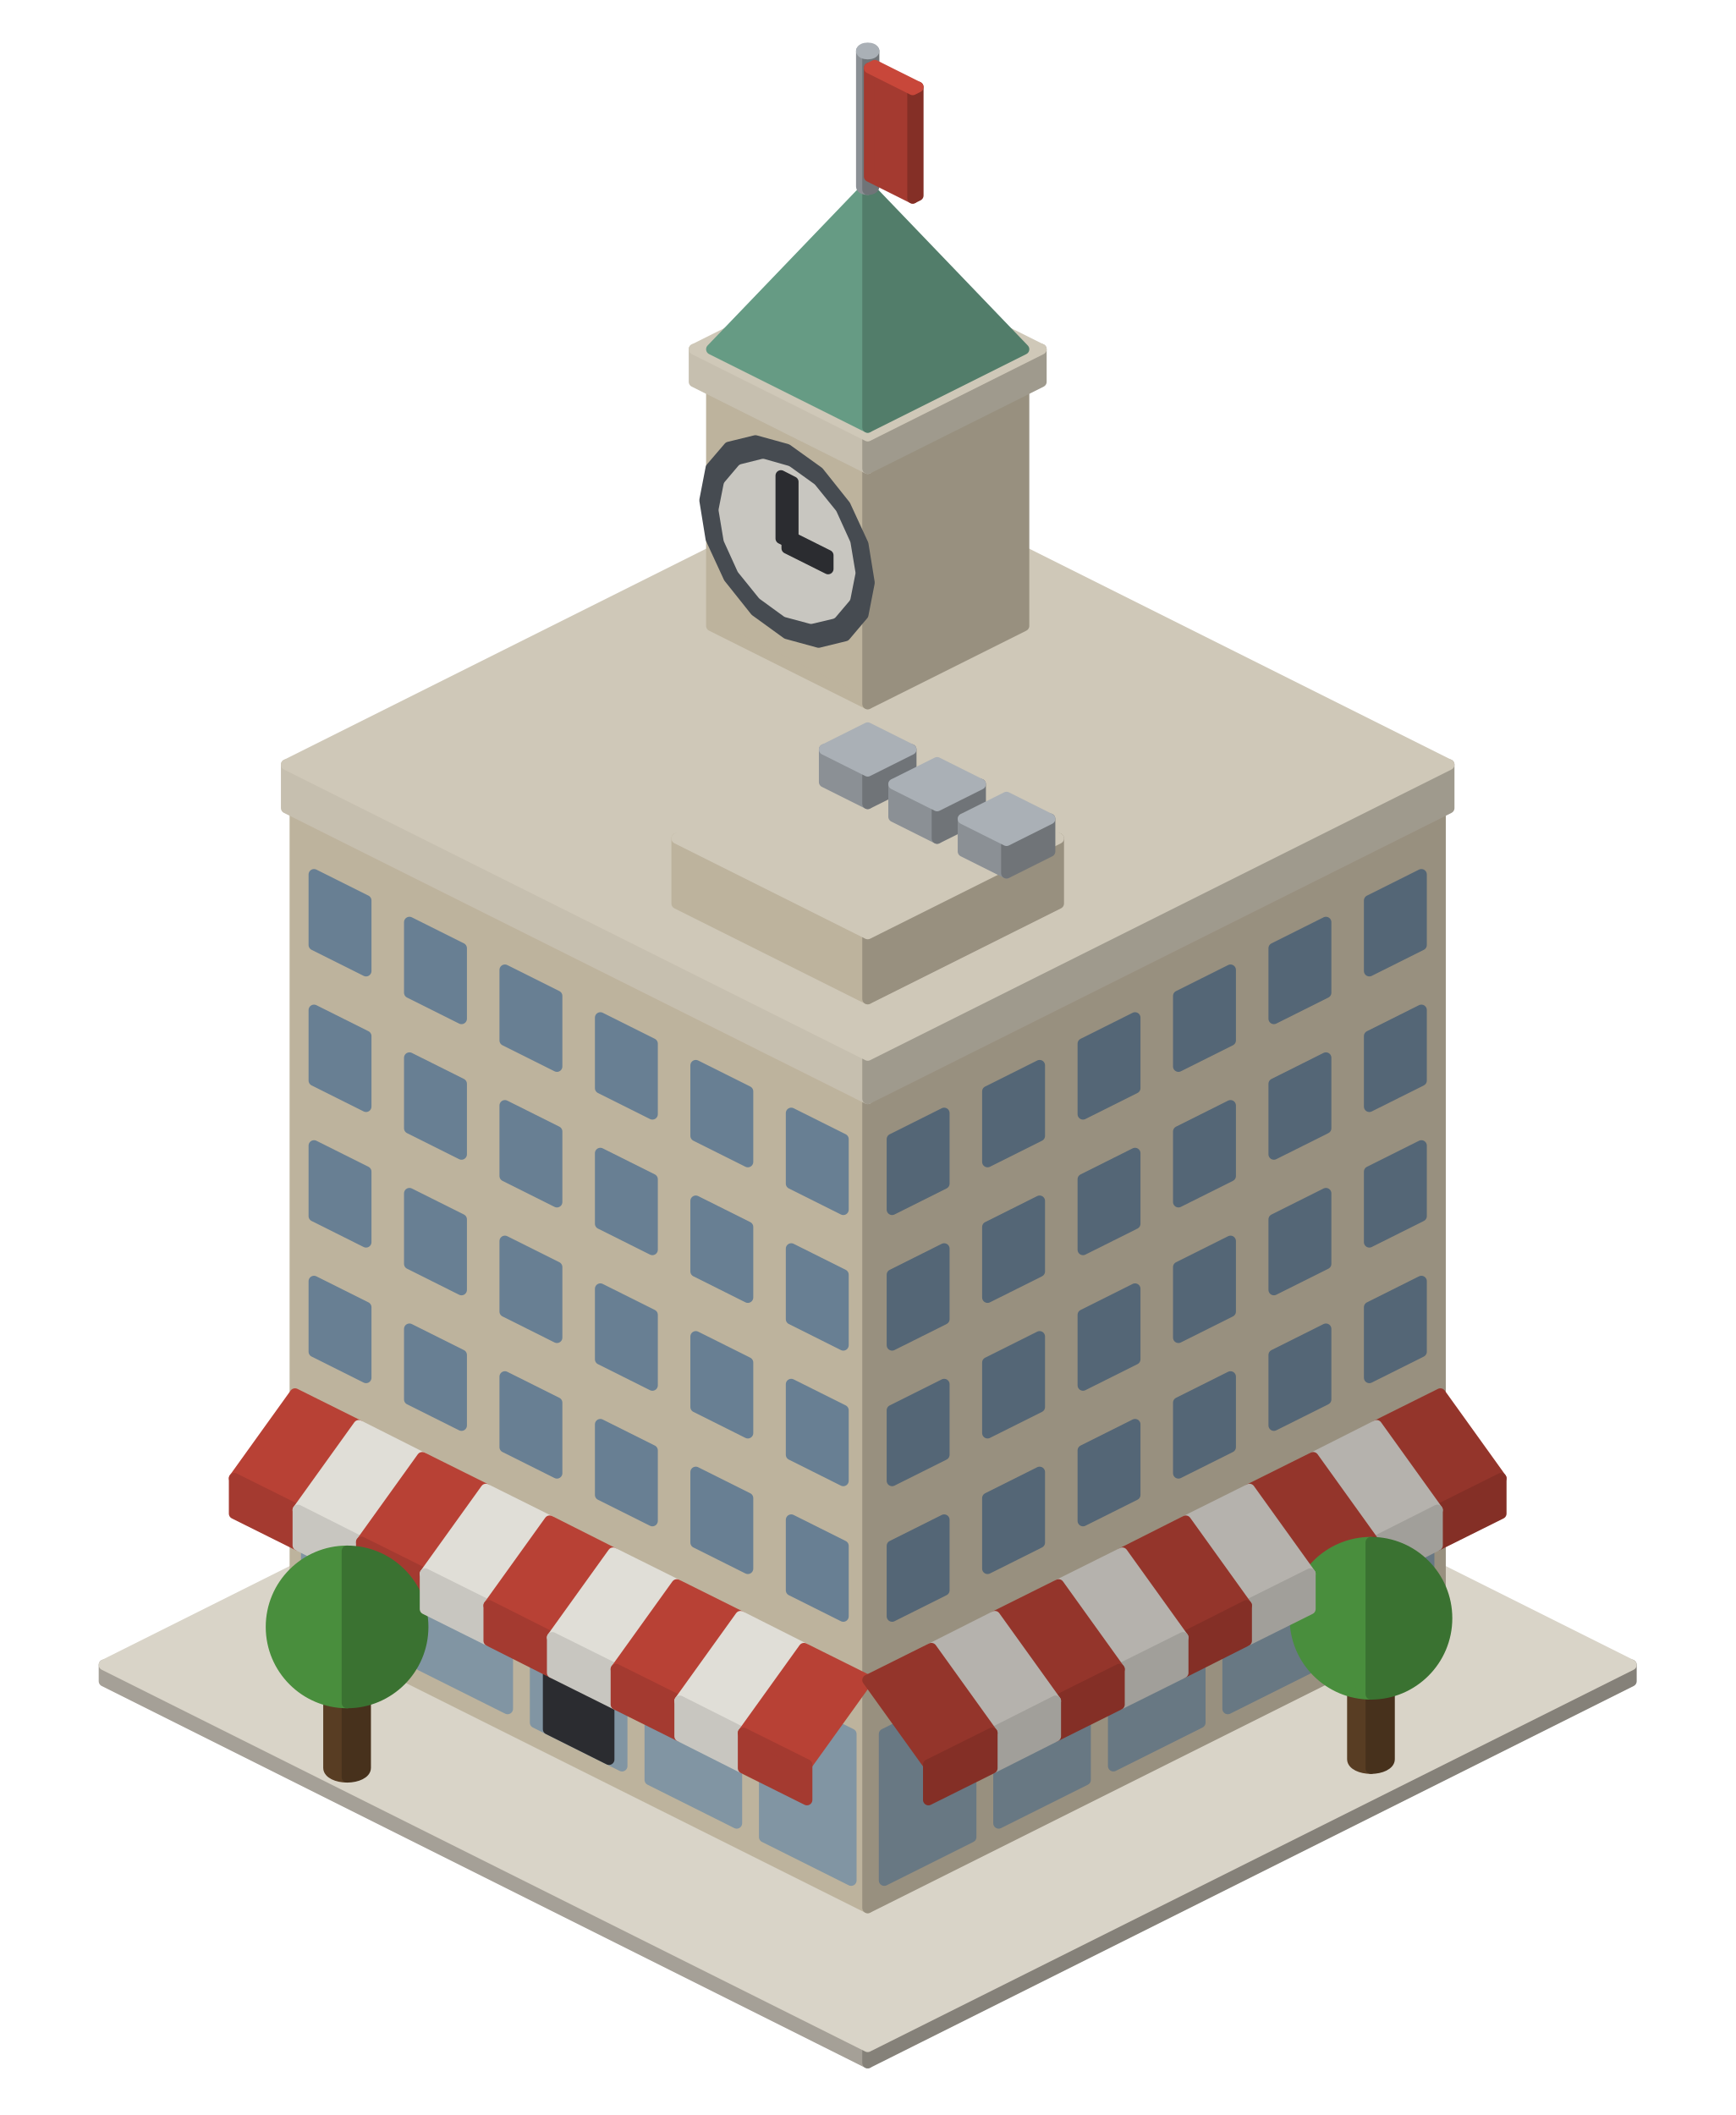
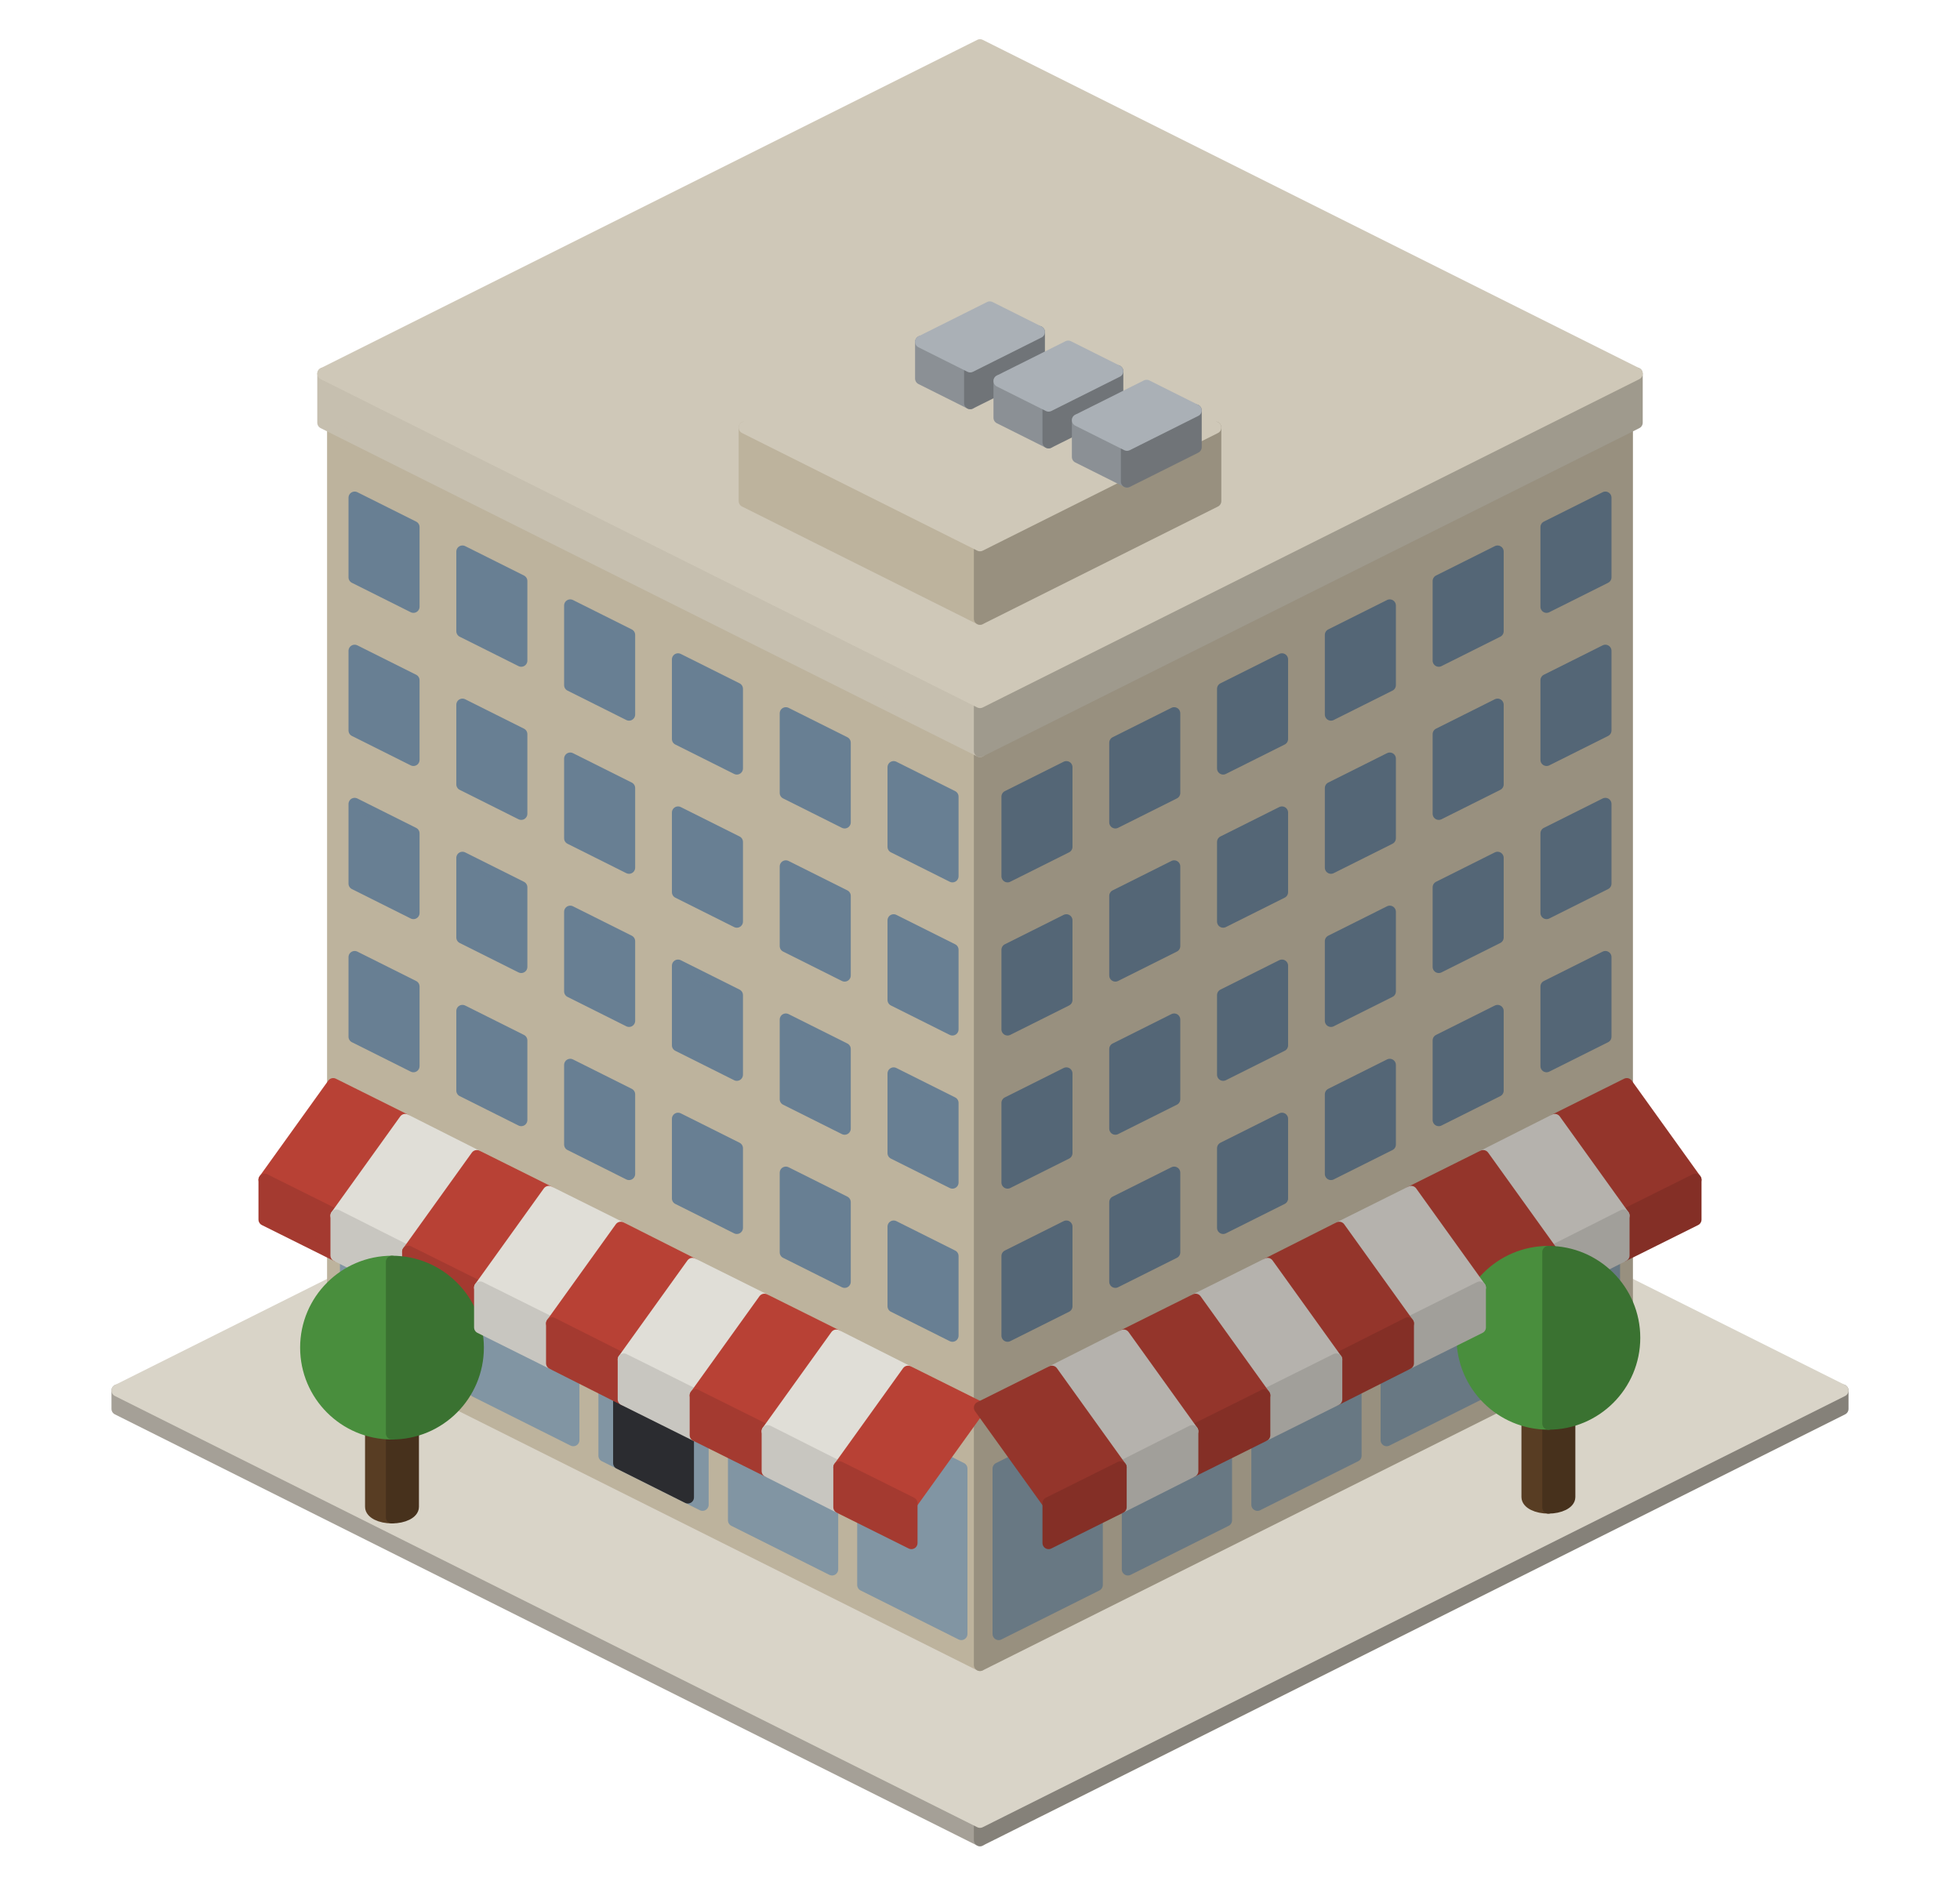
- <svg xmlns="http://www.w3.org/2000/svg" width="64" height="78" viewBox="0 0 64 78">
-   <g transform="translate(0 46)" stroke-linejoin="round" stroke-width="0.4">
+ <svg xmlns="http://www.w3.org/2000/svg" width="64" height="62" viewBox="0 0 64 62">
+   <g transform="translate(0 30)" stroke-linejoin="round" stroke-width="0.4">
    <polygon points="3.84,16.00 32.00,30.08 32.00,29.48 3.84,15.40" fill="#a5a097" stroke="#a5a097" />
    <polygon points="60.16,16.00 32.00,30.08 32.00,29.48 60.16,15.40" fill="#858179" stroke="#858179" />
    <polygon points="32.00,1.32 60.16,15.40 32.00,29.48 3.84,15.40" fill="#d9d4c8" stroke="#d9d4c8" />
    <polygon points="10.88,13.80 32.00,24.36 32.00,-5.64 10.88,-16.20" fill="#bdb39d" stroke="#bdb39d" />
    <polygon points="53.12,13.80 32.00,24.36 32.00,-5.64 53.12,-16.20" fill="#98907f" stroke="#98907f" />
    <polygon points="32.00,-26.76 53.12,-16.20 32.00,-5.64 10.88,-16.20" fill="#cfc8b8" stroke="#cfc8b8" />
    <polygon points="11.30,13.30 14.50,14.90 14.50,9.50 11.30,7.90" fill="#8195a3" stroke="#8195a3" />
    <polygon points="52.70,13.30 49.50,14.90 49.50,9.50 52.70,7.90" fill="#687883" stroke="#687883" />
    <polygon points="10.88,5.40 13.23,6.57 10.99,9.69 8.64,8.52" fill="#b84135" stroke="#b84135" />
    <polygon points="8.64,8.52 10.99,9.69 10.99,10.99 8.64,9.82" fill="#a43a30" stroke="#a43a30" />
    <polygon points="53.12,5.40 50.77,6.57 53.01,9.69 55.36,8.52" fill="#94352b" stroke="#94352b" />
    <polygon points="55.36,8.52 53.01,9.69 53.01,10.99 55.36,9.82" fill="#842f26" stroke="#842f26" />
    <polygon points="10.56,-16.20 32.00,-5.48 32.00,-7.08 10.56,-17.80" fill="#c6bfaf" stroke="#c6bfaf" />
    <polygon points="53.44,-16.20 32.00,-5.48 32.00,-7.08 53.44,-17.80" fill="#9f9a8d" stroke="#9f9a8d" />
    <polygon points="32.00,-28.52 53.44,-17.80 32.00,-7.08 10.56,-17.80" fill="#cfc8b8" stroke="#cfc8b8" />
    <polygon points="11.58,3.85 13.50,4.81 13.50,2.21 11.58,1.25" fill="#687f93" stroke="#687f93" />
    <polygon points="11.58,-1.15 13.50,-0.19 13.50,-2.79 11.58,-3.75" fill="#687f93" stroke="#687f93" />
    <polygon points="11.58,-6.15 13.50,-5.19 13.50,-7.79 11.58,-8.75" fill="#687f93" stroke="#687f93" />
    <polygon points="11.58,-11.15 13.50,-10.19 13.50,-12.79 11.58,-13.75" fill="#687f93" stroke="#687f93" />
    <polygon points="52.42,3.85 50.50,4.81 50.50,2.21 52.42,1.25" fill="#546676" stroke="#546676" />
    <polygon points="52.42,-1.15 50.50,-0.19 50.50,-2.79 52.42,-3.75" fill="#546676" stroke="#546676" />
    <polygon points="52.42,-6.15 50.50,-5.19 50.50,-7.79 52.42,-8.75" fill="#546676" stroke="#546676" />
    <polygon points="52.42,-11.15 50.50,-10.19 50.50,-12.79 52.42,-13.75" fill="#546676" stroke="#546676" />
    <polygon points="13.23,6.57 15.57,7.75 13.33,10.87 10.99,9.69" fill="#e0ded7" stroke="#e0ded7" />
    <polygon points="10.99,9.69 13.33,10.87 13.33,12.17 10.99,10.99" fill="#c8c6c0" stroke="#c8c6c0" />
    <polygon points="15.52,15.42 18.72,17.02 18.72,11.62 15.52,10.02" fill="#8195a3" stroke="#8195a3" />
    <polygon points="50.77,6.57 48.43,7.75 50.67,10.87 53.01,9.69" fill="#b5b2ad" stroke="#b5b2ad" />
    <polygon points="53.01,9.69 50.67,10.87 50.67,12.17 53.01,10.99" fill="#a19f9a" stroke="#a19f9a" />
    <polygon points="48.48,15.42 45.28,17.02 45.28,11.62 48.48,10.02" fill="#687883" stroke="#687883" />
    <polygon points="48.90,5.61 46.98,6.57 46.98,3.97 48.90,3.01" fill="#546676" stroke="#546676" />
    <polygon points="48.90,0.61 46.98,1.57 46.98,-1.03 48.90,-1.99" fill="#546676" stroke="#546676" />
    <polygon points="48.90,-4.39 46.98,-3.43 46.98,-6.03 48.90,-6.99" fill="#546676" stroke="#546676" />
    <polygon points="48.90,-9.39 46.98,-8.43 46.98,-11.03 48.90,-11.99" fill="#546676" stroke="#546676" />
    <polygon points="15.10,5.61 17.02,6.57 17.02,3.97 15.10,3.01" fill="#687f93" stroke="#687f93" />
    <polygon points="15.10,0.61 17.02,1.57 17.02,-1.03 15.10,-1.99" fill="#687f93" stroke="#687f93" />
    <polygon points="15.10,-4.39 17.02,-3.43 17.02,-6.03 15.10,-6.99" fill="#687f93" stroke="#687f93" />
    <polygon points="15.10,-9.39 17.02,-8.43 17.02,-11.03 15.10,-11.99" fill="#687f93" stroke="#687f93" />
    <polygon points="15.57,7.75 17.92,8.92 15.68,12.04 13.33,10.87" fill="#b84135" stroke="#b84135" />
    <polygon points="13.33,10.87 15.68,12.04 15.68,13.34 13.33,12.17" fill="#a43a30" stroke="#a43a30" />
    <path d="M 12.80 19.54 A 0.68 0.34 0 0 1 12.12 19.20 L 12.12 15.80 L 12.80 15.80 Z" fill="#583d23" stroke="#583d23" />
    <path d="M 12.80 19.54 A 0.68 0.34 0 0 0 13.48 19.20 L 13.48 15.80 L 12.80 15.80 Z" fill="#47311c" stroke="#47311c" />
    <path d="M 12.12 15.80 A 0.68 0.34 0 1 0 13.48 15.80 A 0.68 0.34 0 1 0 12.12 15.80 Z" fill="#6b4a2b" stroke="#6b4a2b" />
    <path d="M 12.80 11.20 A 2.80 2.80 0 0 0 12.80 16.80 Z" fill="#498e3d" stroke="#498e3d" />
    <path d="M 12.80 11.20 A 2.80 2.80 0 0 1 12.80 16.80 Z" fill="#3a7231" stroke="#3a7231" />
    <polygon points="19.74,17.53 22.94,19.13 22.94,13.73 19.74,12.13" fill="#8195a3" stroke="#8195a3" />
    <polygon points="17.92,8.92 20.27,10.09 18.03,13.21 15.68,12.04" fill="#e0ded7" stroke="#e0ded7" />
    <polygon points="15.68,12.04 18.03,13.21 18.03,14.51 15.68,13.34" fill="#c8c6c0" stroke="#c8c6c0" />
    <polygon points="20.22,17.77 22.46,18.89 22.46,13.49 20.22,12.37" fill="#2b2c30" stroke="#2b2c30" />
    <polygon points="20.27,10.09 22.61,11.27 20.37,14.39 18.03,13.21" fill="#b84135" stroke="#b84135" />
    <polygon points="18.03,13.21 20.37,14.39 20.37,15.69 18.03,14.51" fill="#a43a30" stroke="#a43a30" />
    <polygon points="18.62,7.37 20.54,8.33 20.54,5.73 18.62,4.77" fill="#687f93" stroke="#687f93" />
    <polygon points="18.62,2.37 20.54,3.33 20.54,0.73 18.62,-0.23" fill="#687f93" stroke="#687f93" />
    <polygon points="18.62,-2.63 20.54,-1.67 20.54,-4.27 18.62,-5.23" fill="#687f93" stroke="#687f93" />
    <polygon points="18.62,-7.63 20.54,-6.67 20.54,-9.27 18.62,-10.23" fill="#687f93" stroke="#687f93" />
    <polygon points="23.97,19.64 27.17,21.24 27.17,15.84 23.97,14.24" fill="#8195a3" stroke="#8195a3" />
    <polygon points="22.61,11.27 24.96,12.44 22.72,15.56 20.37,14.39" fill="#e0ded7" stroke="#e0ded7" />
    <polygon points="20.37,14.39 22.72,15.56 22.72,16.86 20.37,15.69" fill="#c8c6c0" stroke="#c8c6c0" />
    <polygon points="22.14,9.13 24.06,10.09 24.06,7.49 22.14,6.53" fill="#687f93" stroke="#687f93" />
    <polygon points="22.14,4.13 24.06,5.09 24.06,2.49 22.14,1.53" fill="#687f93" stroke="#687f93" />
    <polygon points="22.14,-0.87 24.06,0.09 24.06,-2.51 22.14,-3.47" fill="#687f93" stroke="#687f93" />
    <polygon points="22.14,-5.87 24.06,-4.91 24.06,-7.51 22.14,-8.47" fill="#687f93" stroke="#687f93" />
    <polygon points="24.96,12.44 27.31,13.61 25.07,16.73 22.72,15.56" fill="#b84135" stroke="#b84135" />
    <polygon points="22.72,15.56 25.07,16.73 25.07,18.03 22.72,16.86" fill="#a43a30" stroke="#a43a30" />
    <polygon points="48.43,7.75 46.08,8.92 48.32,12.04 50.67,10.87" fill="#94352b" stroke="#94352b" />
    <polygon points="50.67,10.87 48.32,12.04 48.32,13.34 50.67,12.17" fill="#842f26" stroke="#842f26" />
    <path d="M 50.56 19.22 A 0.68 0.34 0 0 1 49.88 18.88 L 49.88 15.48 L 50.56 15.48 Z" fill="#583d23" stroke="#583d23" />
    <path d="M 50.56 19.22 A 0.68 0.34 0 0 0 51.24 18.88 L 51.24 15.48 L 50.56 15.48 Z" fill="#47311c" stroke="#47311c" />
    <path d="M 49.88 15.48 A 0.68 0.34 0 1 0 51.24 15.48 A 0.68 0.34 0 1 0 49.88 15.48 Z" fill="#6b4a2b" stroke="#6b4a2b" />
    <path d="M 50.56 10.88 A 2.80 2.80 0 0 0 50.56 16.48 Z" fill="#498e3d" stroke="#498e3d" />
    <path d="M 50.56 10.88 A 2.80 2.80 0 0 1 50.56 16.48 Z" fill="#3a7231" stroke="#3a7231" />
    <polygon points="44.26,17.53 41.06,19.13 41.06,13.73 44.26,12.13" fill="#687883" stroke="#687883" />
    <polygon points="46.08,8.92 43.73,10.09 45.97,13.21 48.32,12.04" fill="#b5b2ad" stroke="#b5b2ad" />
    <polygon points="48.32,12.04 45.97,13.21 45.97,14.51 48.32,13.34" fill="#a19f9a" stroke="#a19f9a" />
    <polygon points="43.73,10.09 41.39,11.27 43.63,14.39 45.97,13.21" fill="#94352b" stroke="#94352b" />
    <polygon points="45.97,13.21 43.63,14.39 43.63,15.69 45.97,14.51" fill="#842f26" stroke="#842f26" />
    <polygon points="45.38,7.37 43.46,8.33 43.46,5.73 45.38,4.77" fill="#546676" stroke="#546676" />
    <polygon points="45.38,2.37 43.46,3.33 43.46,0.73 45.38,-0.23" fill="#546676" stroke="#546676" />
    <polygon points="45.38,-2.63 43.46,-1.67 43.46,-4.27 45.38,-5.23" fill="#546676" stroke="#546676" />
    <polygon points="45.38,-7.63 43.46,-6.67 43.46,-9.27 45.38,-10.23" fill="#546676" stroke="#546676" />
    <polygon points="40.03,19.64 36.83,21.24 36.83,15.84 40.03,14.24" fill="#687883" stroke="#687883" />
    <polygon points="41.39,11.27 39.04,12.44 41.28,15.56 43.63,14.39" fill="#b5b2ad" stroke="#b5b2ad" />
    <polygon points="43.63,14.39 41.28,15.56 41.28,16.86 43.63,15.69" fill="#a19f9a" stroke="#a19f9a" />
    <polygon points="41.86,9.13 39.94,10.09 39.94,7.49 41.86,6.53" fill="#546676" stroke="#546676" />
    <polygon points="41.86,4.13 39.94,5.09 39.94,2.49 41.86,1.53" fill="#546676" stroke="#546676" />
    <polygon points="41.86,-0.87 39.94,0.09 39.94,-2.51 41.86,-3.47" fill="#546676" stroke="#546676" />
    <polygon points="41.86,-5.87 39.94,-4.91 39.94,-7.51 41.86,-8.47" fill="#546676" stroke="#546676" />
    <polygon points="39.04,12.44 36.69,13.61 38.93,16.73 41.28,15.56" fill="#94352b" stroke="#94352b" />
    <polygon points="41.28,15.56 38.93,16.73 38.93,18.03 41.28,16.86" fill="#842f26" stroke="#842f26" />
    <polygon points="25.66,10.89 27.58,11.85 27.58,9.25 25.66,8.29" fill="#687f93" stroke="#687f93" />
    <polygon points="25.66,5.89 27.58,6.85 27.58,4.25 25.66,3.29" fill="#687f93" stroke="#687f93" />
    <polygon points="25.66,0.89 27.58,1.85 27.58,-0.75 25.66,-1.71" fill="#687f93" stroke="#687f93" />
    <polygon points="25.66,-4.11 27.58,-3.15 27.58,-5.75 25.66,-6.71" fill="#687f93" stroke="#687f93" />
    <polygon points="28.19,21.75 31.39,23.35 31.39,17.95 28.19,16.35" fill="#8195a3" stroke="#8195a3" />
    <polygon points="27.31,13.61 29.65,14.79 27.41,17.91 25.07,16.73" fill="#e0ded7" stroke="#e0ded7" />
    <polygon points="25.07,16.73 27.41,17.91 27.41,19.21 25.07,18.03" fill="#c8c6c0" stroke="#c8c6c0" />
    <polygon points="29.65,14.79 32.00,15.96 29.76,19.08 27.41,17.91" fill="#b84135" stroke="#b84135" />
    <polygon points="27.41,17.91 29.76,19.08 29.76,20.38 27.41,19.21" fill="#a43a30" stroke="#a43a30" />
    <polygon points="29.18,12.65 31.10,13.61 31.10,11.01 29.18,10.05" fill="#687f93" stroke="#687f93" />
    <polygon points="29.18,7.65 31.10,8.61 31.10,6.01 29.18,5.05" fill="#687f93" stroke="#687f93" />
    <polygon points="29.18,2.65 31.10,3.61 31.10,1.01 29.18,0.05" fill="#687f93" stroke="#687f93" />
    <polygon points="29.18,-2.35 31.10,-1.39 31.10,-3.99 29.18,-4.95" fill="#687f93" stroke="#687f93" />
    <polygon points="38.34,10.89 36.42,11.85 36.42,9.25 38.34,8.29" fill="#546676" stroke="#546676" />
    <polygon points="38.34,5.89 36.42,6.85 36.42,4.25 38.34,3.29" fill="#546676" stroke="#546676" />
    <polygon points="38.34,0.89 36.42,1.85 36.42,-0.75 38.34,-1.71" fill="#546676" stroke="#546676" />
    <polygon points="38.34,-4.11 36.42,-3.15 36.42,-5.75 38.34,-6.71" fill="#546676" stroke="#546676" />
    <polygon points="35.81,21.75 32.61,23.35 32.61,17.95 35.81,16.35" fill="#687883" stroke="#687883" />
    <polygon points="36.69,13.61 34.35,14.79 36.59,17.91 38.93,16.73" fill="#b5b2ad" stroke="#b5b2ad" />
    <polygon points="38.93,16.73 36.59,17.91 36.59,19.21 38.93,18.03" fill="#a19f9a" stroke="#a19f9a" />
    <polygon points="34.35,14.79 32.00,15.96 34.24,19.08 36.59,17.91" fill="#94352b" stroke="#94352b" />
    <polygon points="36.59,17.91 34.24,19.08 34.24,20.38 36.59,19.21" fill="#842f26" stroke="#842f26" />
    <polygon points="34.82,12.65 32.90,13.61 32.90,11.01 34.82,10.05" fill="#546676" stroke="#546676" />
    <polygon points="34.82,7.65 32.90,8.61 32.90,6.01 34.82,5.05" fill="#546676" stroke="#546676" />
    <polygon points="34.82,2.65 32.90,3.61 32.90,1.01 34.82,0.05" fill="#546676" stroke="#546676" />
    <polygon points="34.82,-2.35 32.90,-1.39 32.90,-3.99 34.82,-4.95" fill="#546676" stroke="#546676" />
-     <polygon points="26.24,-22.92 32.00,-20.04 32.00,-29.04 26.24,-31.92" fill="#bdb39d" stroke="#bdb39d" />
-     <polygon points="37.76,-22.92 32.00,-20.04 32.00,-29.04 37.76,-31.92" fill="#98907f" stroke="#98907f" />
-     <polygon points="32.00,-34.80 37.76,-31.92 32.00,-29.04 26.24,-31.92" fill="#cfc8b8" stroke="#cfc8b8" />
-     <polygon points="25.60,-31.92 32.00,-28.72 32.00,-29.92 25.60,-33.12" fill="#c6bfaf" stroke="#c6bfaf" />
-     <polygon points="38.40,-31.92 32.00,-28.72 32.00,-29.92 38.40,-33.12" fill="#9f9a8d" stroke="#9f9a8d" />
-     <polygon points="32.00,-36.32 38.40,-33.12 32.00,-29.92 25.60,-33.12" fill="#cfc8b8" stroke="#cfc8b8" />
-     <polygon points="26.24,-33.12 32.00,-30.24 32.00,-39.12" fill="#669b84" stroke="#669b84" />
-     <polygon points="37.76,-33.12 32.00,-30.24 32.00,-39.12" fill="#527d6a" stroke="#527d6a" />
-     <path d="M 32.00 -39.01 A 0.23 0.11 0 0 1 31.77 -39.12 L 31.77 -44.12 L 32.00 -44.12 Z" fill="#8b9095" stroke="#8b9095" />
-     <path d="M 32.00 -39.01 A 0.23 0.11 0 0 0 32.23 -39.12 L 32.23 -44.12 L 32.00 -44.12 Z" fill="#707478" stroke="#707478" />
-     <path d="M 31.77 -44.12 A 0.23 0.11 0 1 0 32.23 -44.12 A 0.23 0.11 0 1 0 31.77 -44.12 Z" fill="#aab0b6" stroke="#aab0b6" />
-     <polygon points="32.06,-39.49 33.66,-38.69 33.66,-42.69 32.06,-43.49" fill="#a43a30" stroke="#a43a30" />
-     <polygon points="33.86,-38.79 33.66,-38.69 33.66,-42.69 33.86,-42.79" fill="#842f26" stroke="#842f26" />
-     <polygon points="32.26,-43.59 33.86,-42.79 33.66,-42.69 32.06,-43.49" fill="#c8473a" stroke="#c8473a" />
-     <polygon points="32.06,-24.51 31.83,-25.93 31.17,-27.36 30.19,-28.59 29.02,-29.43 27.86,-29.75 26.88,-29.51 26.22,-28.74 25.99,-27.55 26.22,-26.13 26.88,-24.70 27.86,-23.47 29.02,-22.63 30.19,-22.31 31.17,-22.55 31.83,-23.33" fill="#464b51" stroke="#464b51" />
-     <polygon points="31.35,-24.87 31.17,-25.95 30.67,-27.05 29.91,-27.99 29.02,-28.63 28.14,-28.88 27.38,-28.69 26.88,-28.10 26.70,-27.19 26.88,-26.11 27.38,-25.01 28.14,-24.07 29.02,-23.43 29.91,-23.19 30.67,-23.37 31.17,-23.96" fill="#c8c6c0" stroke="#c8c6c0" />
-     <polygon points="29.02,-25.78 30.54,-25.02 30.54,-25.52 29.02,-26.28" fill="#2b2c30" stroke="#2b2c30" />
-     <polygon points="28.80,-26.14 29.25,-25.92 29.25,-28.23 28.80,-28.46" fill="#2b2c30" stroke="#2b2c30" />
-     <polygon points="24.96,-12.68 32.00,-9.16 32.00,-11.56 24.96,-15.08" fill="#bdb39d" stroke="#bdb39d" />
-     <polygon points="39.04,-12.68 32.00,-9.16 32.00,-11.56 39.04,-15.08" fill="#98907f" stroke="#98907f" />
-     <polygon points="32.00,-18.60 39.04,-15.08 32.00,-11.56 24.96,-15.08" fill="#cfc8b8" stroke="#cfc8b8" />
-     <polygon points="30.40,-17.16 32.00,-16.36 32.00,-17.56 30.40,-18.36" fill="#8b9095" stroke="#8b9095" />
-     <polygon points="33.60,-17.16 32.00,-16.36 32.00,-17.56 33.60,-18.36" fill="#707478" stroke="#707478" />
-     <polygon points="32.00,-19.16 33.60,-18.36 32.00,-17.56 30.40,-18.36" fill="#aab0b6" stroke="#aab0b6" />
-     <polygon points="32.96,-15.88 34.56,-15.08 34.56,-16.28 32.96,-17.08" fill="#8b9095" stroke="#8b9095" />
-     <polygon points="36.16,-15.88 34.56,-15.08 34.56,-16.28 36.16,-17.08" fill="#707478" stroke="#707478" />
-     <polygon points="34.56,-17.88 36.16,-17.08 34.56,-16.28 32.96,-17.08" fill="#aab0b6" stroke="#aab0b6" />
-     <polygon points="35.52,-14.60 37.12,-13.80 37.12,-15.00 35.52,-15.80" fill="#8b9095" stroke="#8b9095" />
-     <polygon points="38.72,-14.60 37.12,-13.80 37.12,-15.00 38.72,-15.80" fill="#707478" stroke="#707478" />
-     <polygon points="37.12,-16.60 38.72,-15.80 37.12,-15.00 35.52,-15.80" fill="#aab0b6" stroke="#aab0b6" />
+     <polygon points="24.32,-13.64 32.00,-9.80 32.00,-12.20 24.32,-16.04" fill="#bdb39d" stroke="#bdb39d" />
+     <polygon points="39.68,-13.64 32.00,-9.80 32.00,-12.20 39.68,-16.04" fill="#98907f" stroke="#98907f" />
+     <polygon points="32.00,-19.88 39.68,-16.04 32.00,-12.20 24.32,-16.04" fill="#cfc8b8" stroke="#cfc8b8" />
+     <polygon points="30.08,-17.64 31.68,-16.84 31.68,-18.04 30.08,-18.84" fill="#8b9095" stroke="#8b9095" />
+     <polygon points="33.92,-17.96 31.68,-16.84 31.68,-18.04 33.92,-19.16" fill="#707478" stroke="#707478" />
+     <polygon points="32.32,-19.96 33.92,-19.16 31.68,-18.04 30.08,-18.84" fill="#aab0b6" stroke="#aab0b6" />
+     <polygon points="32.64,-16.36 34.24,-15.56 34.24,-16.76 32.64,-17.56" fill="#8b9095" stroke="#8b9095" />
+     <polygon points="36.48,-16.68 34.24,-15.56 34.24,-16.76 36.48,-17.88" fill="#707478" stroke="#707478" />
+     <polygon points="34.88,-18.68 36.48,-17.88 34.24,-16.76 32.64,-17.56" fill="#aab0b6" stroke="#aab0b6" />
+     <polygon points="35.20,-15.08 36.80,-14.28 36.80,-15.48 35.20,-16.28" fill="#8b9095" stroke="#8b9095" />
+     <polygon points="39.04,-15.40 36.80,-14.28 36.80,-15.48 39.04,-16.60" fill="#707478" stroke="#707478" />
+     <polygon points="37.44,-17.40 39.04,-16.60 36.80,-15.48 35.20,-16.28" fill="#aab0b6" stroke="#aab0b6" />
  </g>
</svg>
